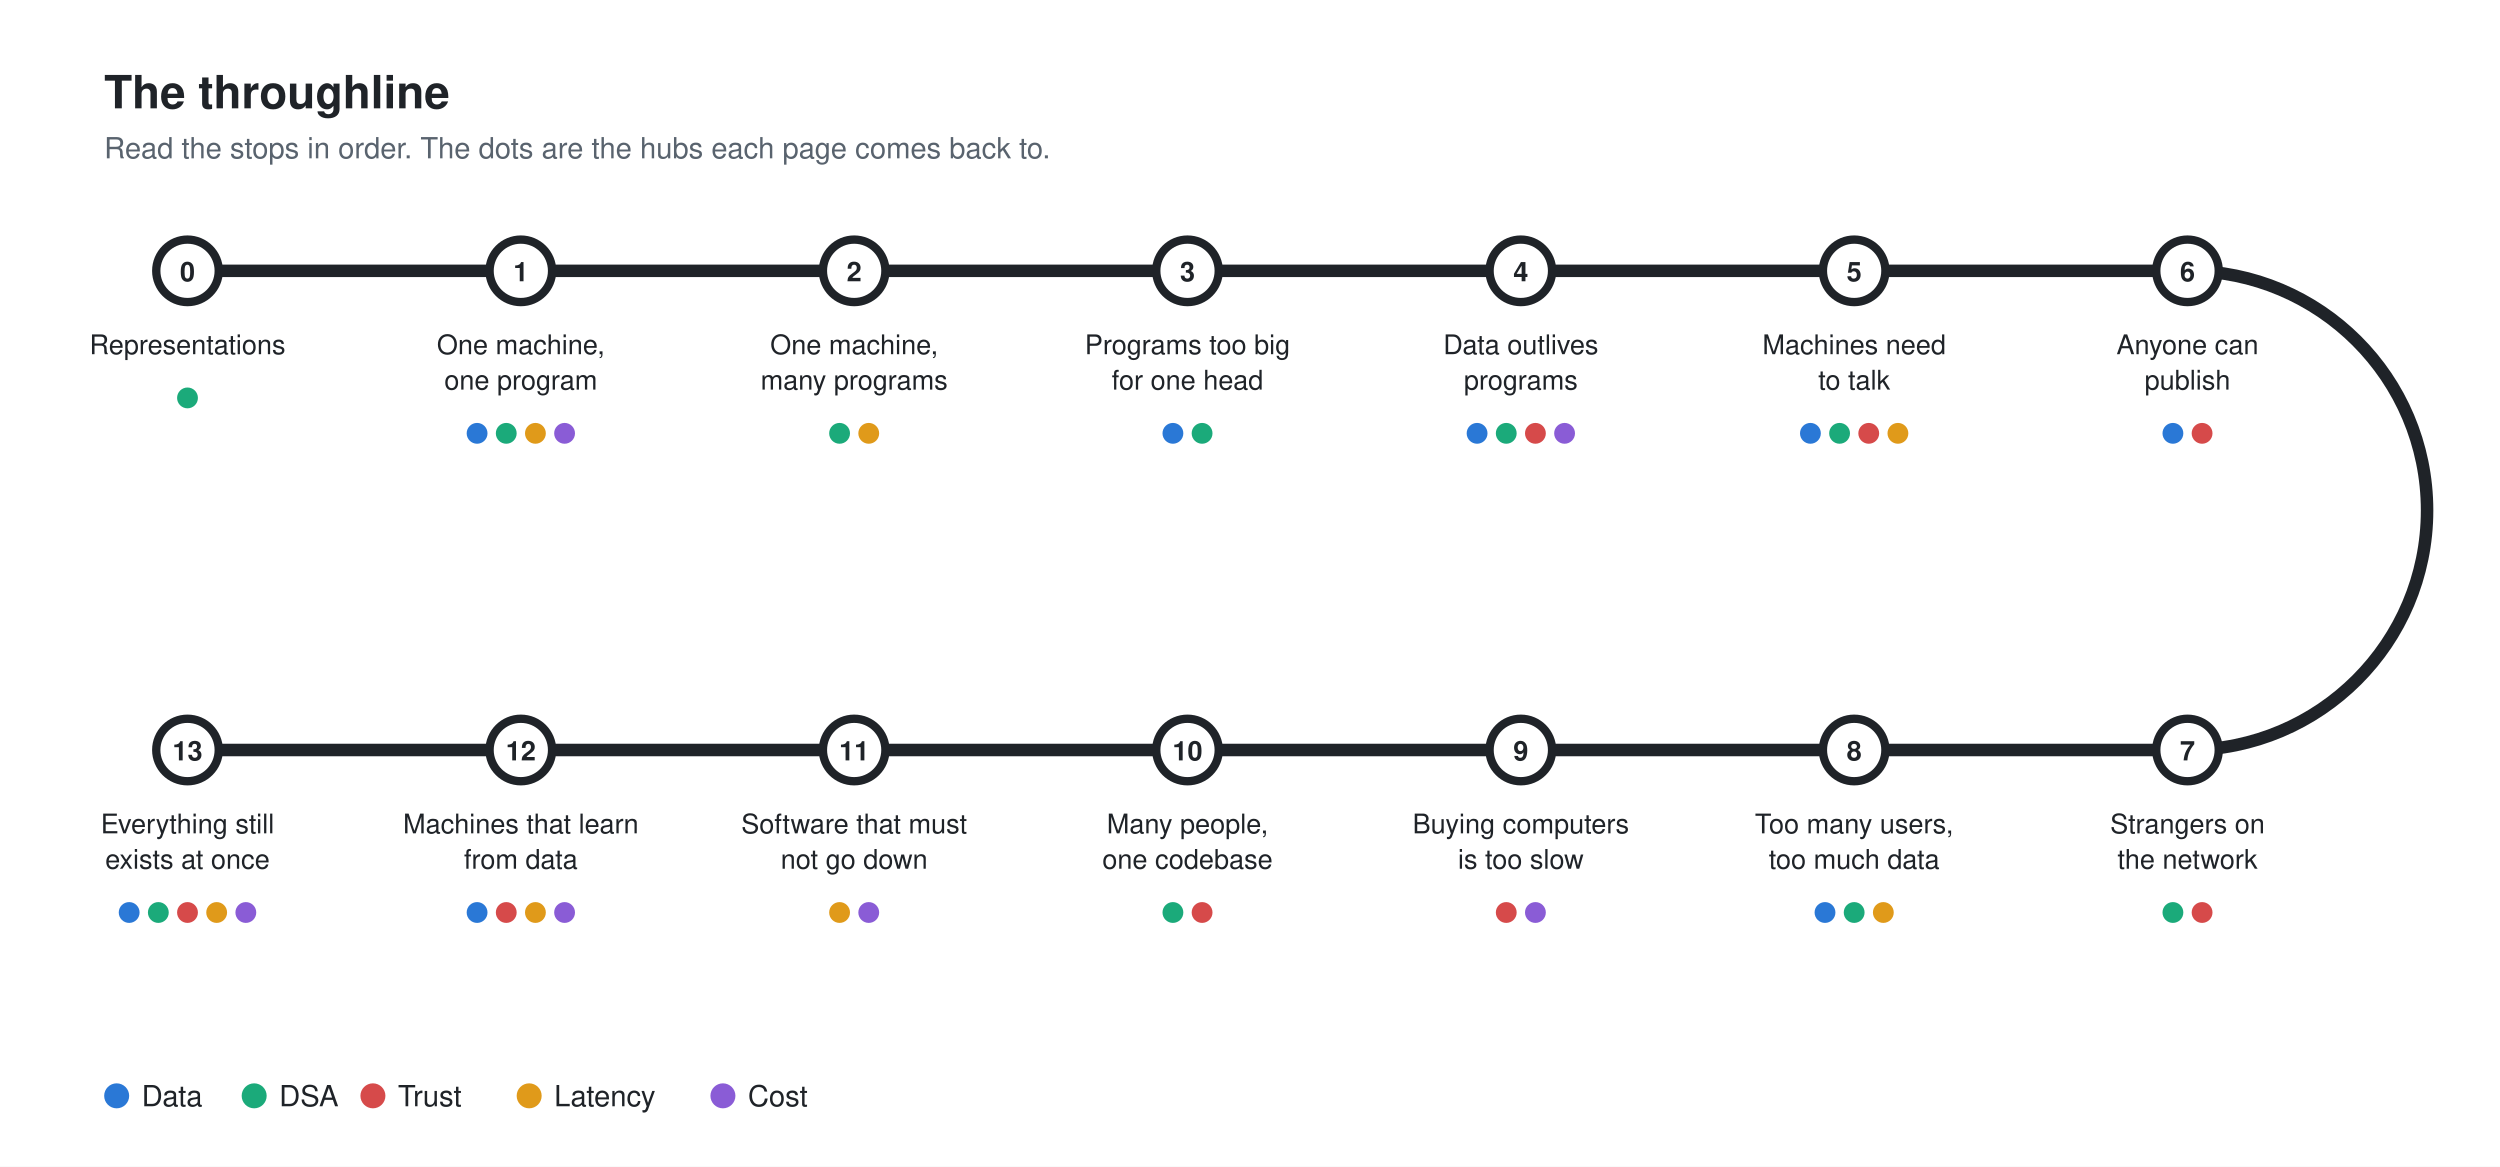
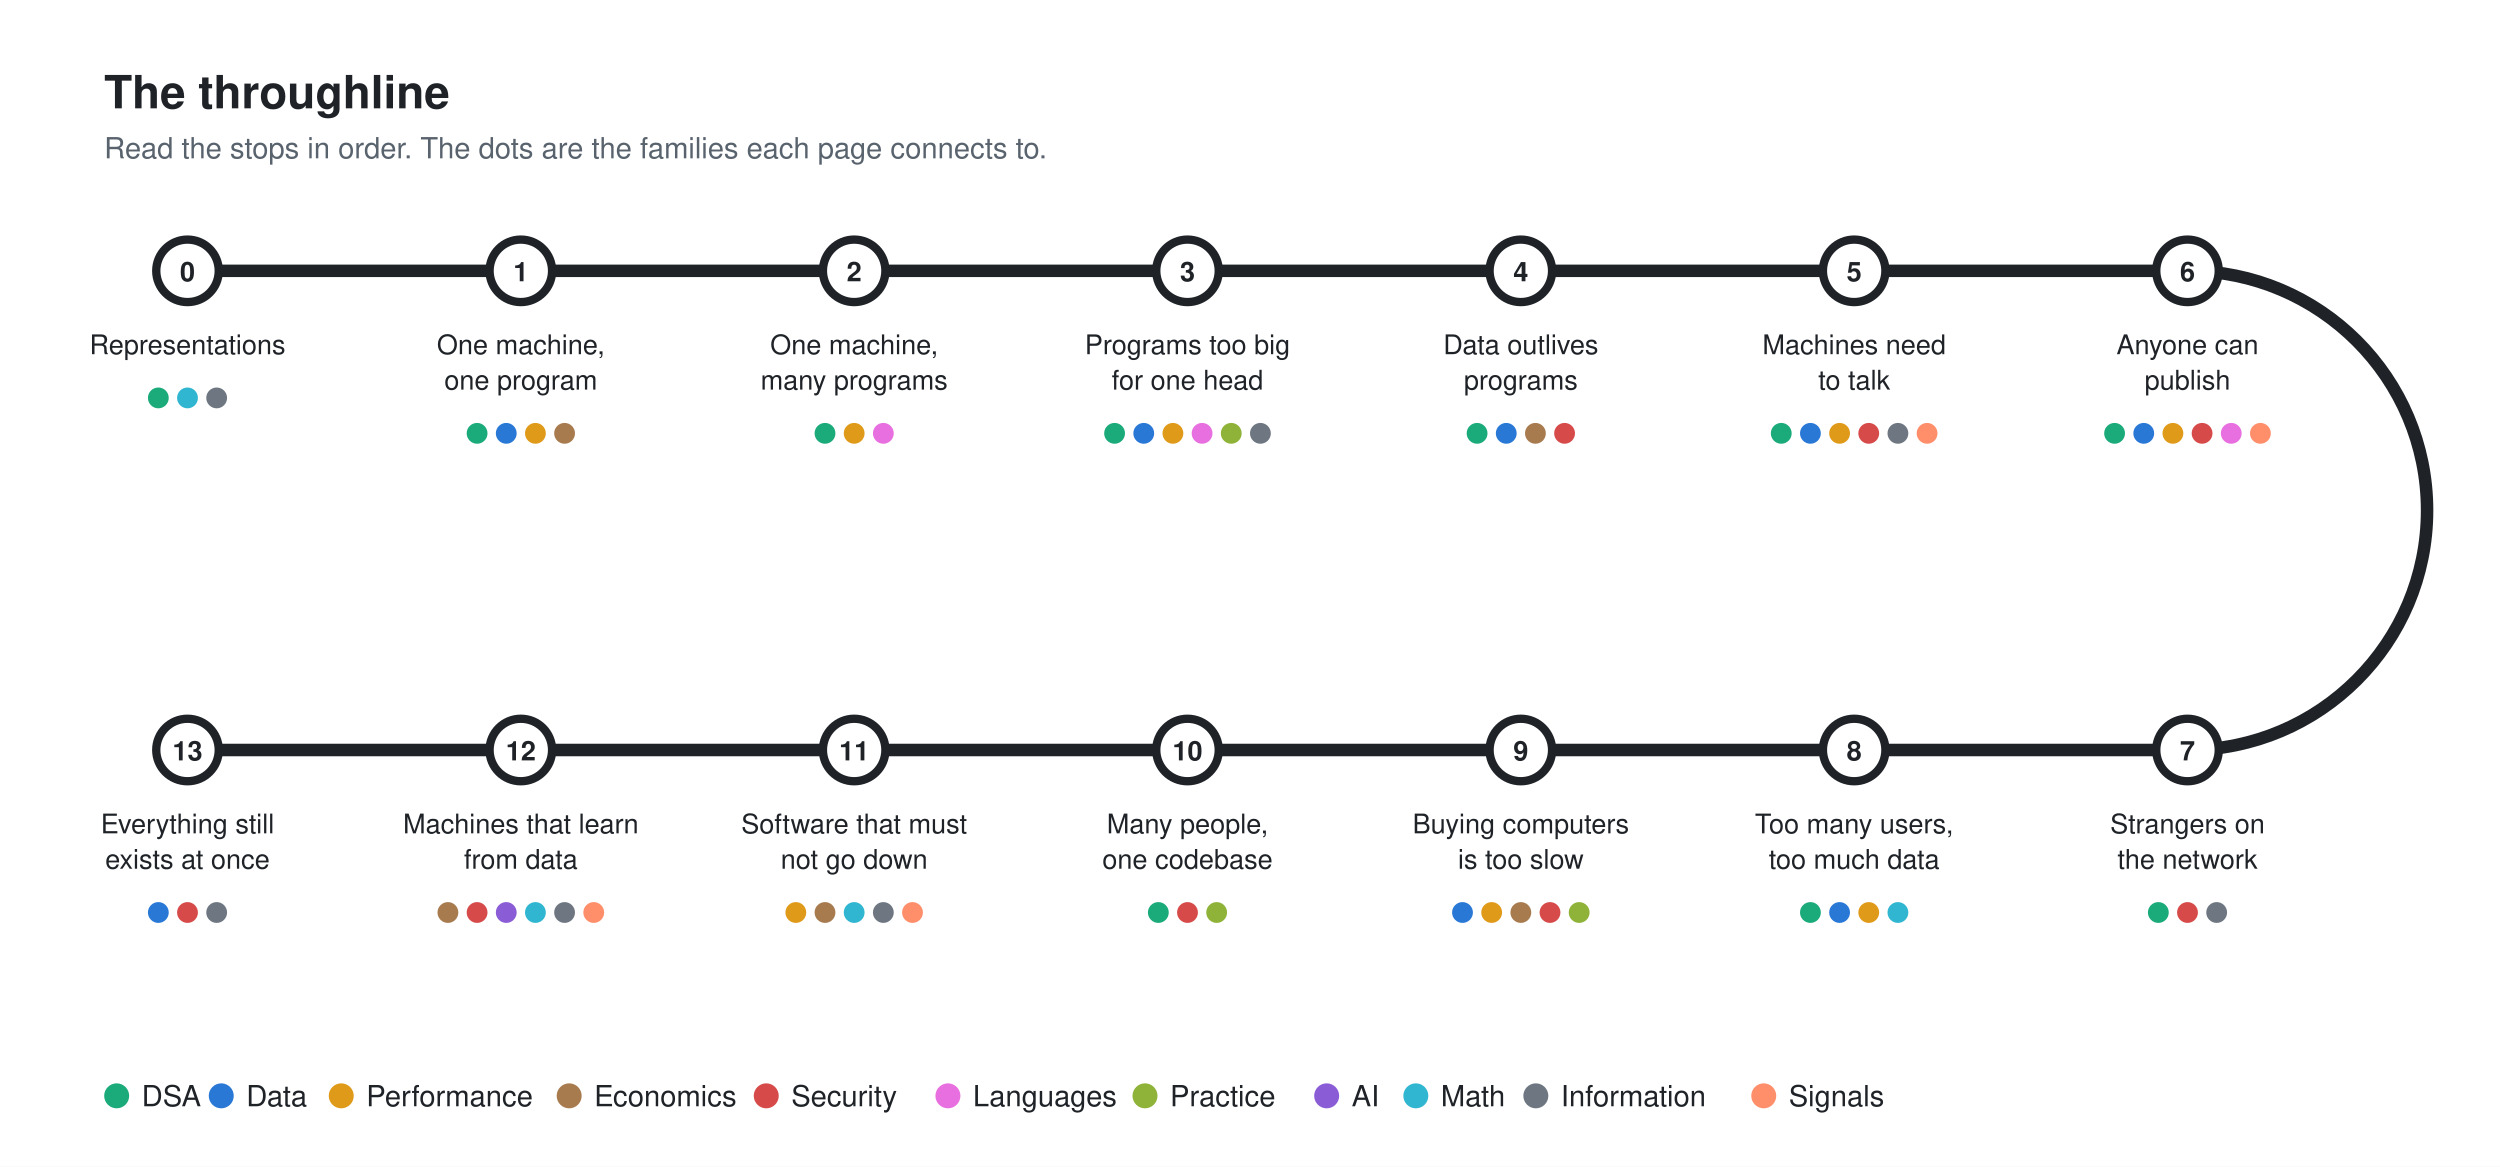
<svg xmlns="http://www.w3.org/2000/svg" viewBox="0 0 1200 560" width="1200" height="560" font-family="-apple-system, Segoe UI, Helvetica, Arial, sans-serif">
  <rect width="1200" height="560" fill="#ffffff" />
  <text x="50" y="52" font-size="22" font-weight="600" fill="#1f2328">The throughline</text>
-   <text x="50" y="76" font-size="14" fill="#59636e">Read the stops in order. The dots are the hubs each page comes back to.</text>
+   <text x="50" y="76" font-size="14" fill="#59636e">Read the stops in order. The dots are the families each page connects to.</text>
  <path d="M 90.0 130 H 1050.0 A 115.0 115.0 0 0 1 1050.0 360 H 90.0" fill="none" stroke="#1f2328" stroke-width="6" stroke-linecap="round" />
  <circle cx="90.0" cy="130" r="15" fill="#ffffff" stroke="#1f2328" stroke-width="4" />
  <text x="90.0" y="135" font-size="13" font-weight="700" text-anchor="middle" fill="#1f2328">0</text>
  <text x="90.0" y="170" font-size="13" text-anchor="middle" fill="#1f2328">Representations</text>
-   <circle cx="90.0" cy="191" r="5" fill="#1baa7a" />
+   <circle cx="76.0" cy="191" r="5" fill="#1baa7a" />
+   <circle cx="90.0" cy="191" r="5" fill="#31b6d1" />
+   <circle cx="104.0" cy="191" r="5" fill="#6e7781" />
  <circle cx="250.0" cy="130" r="15" fill="#ffffff" stroke="#1f2328" stroke-width="4" />
  <text x="250.0" y="135" font-size="13" font-weight="700" text-anchor="middle" fill="#1f2328">1</text>
  <text x="250.0" y="170" font-size="13" text-anchor="middle" fill="#1f2328">One machine,</text>
  <text x="250.0" y="187" font-size="13" text-anchor="middle" fill="#1f2328">one program</text>
-   <circle cx="229.0" cy="208" r="5" fill="#2a78d6" />
-   <circle cx="243.0" cy="208" r="5" fill="#1baa7a" />
+   <circle cx="229.0" cy="208" r="5" fill="#1baa7a" />
+   <circle cx="243.0" cy="208" r="5" fill="#2a78d6" />
  <circle cx="257.0" cy="208" r="5" fill="#e09a1a" />
-   <circle cx="271.0" cy="208" r="5" fill="#8a5cd6" />
+   <circle cx="271.0" cy="208" r="5" fill="#a87b4f" />
  <circle cx="410.0" cy="130" r="15" fill="#ffffff" stroke="#1f2328" stroke-width="4" />
  <text x="410.0" y="135" font-size="13" font-weight="700" text-anchor="middle" fill="#1f2328">2</text>
  <text x="410.0" y="170" font-size="13" text-anchor="middle" fill="#1f2328">One machine,</text>
  <text x="410.0" y="187" font-size="13" text-anchor="middle" fill="#1f2328">many programs</text>
-   <circle cx="403.0" cy="208" r="5" fill="#1baa7a" />
-   <circle cx="417.0" cy="208" r="5" fill="#e09a1a" />
+   <circle cx="396.0" cy="208" r="5" fill="#1baa7a" />
+   <circle cx="410.0" cy="208" r="5" fill="#e09a1a" />
+   <circle cx="424.0" cy="208" r="5" fill="#e86fe0" />
  <circle cx="570.0" cy="130" r="15" fill="#ffffff" stroke="#1f2328" stroke-width="4" />
  <text x="570.0" y="135" font-size="13" font-weight="700" text-anchor="middle" fill="#1f2328">3</text>
  <text x="570.0" y="170" font-size="13" text-anchor="middle" fill="#1f2328">Programs too big</text>
  <text x="570.0" y="187" font-size="13" text-anchor="middle" fill="#1f2328">for one head</text>
-   <circle cx="563.0" cy="208" r="5" fill="#2a78d6" />
-   <circle cx="577.0" cy="208" r="5" fill="#1baa7a" />
+   <circle cx="535.0" cy="208" r="5" fill="#1baa7a" />
+   <circle cx="549.0" cy="208" r="5" fill="#2a78d6" />
+   <circle cx="563.0" cy="208" r="5" fill="#e09a1a" />
+   <circle cx="577.0" cy="208" r="5" fill="#e86fe0" />
+   <circle cx="591.0" cy="208" r="5" fill="#8fb339" />
+   <circle cx="605.0" cy="208" r="5" fill="#6e7781" />
  <circle cx="730.0" cy="130" r="15" fill="#ffffff" stroke="#1f2328" stroke-width="4" />
  <text x="730.0" y="135" font-size="13" font-weight="700" text-anchor="middle" fill="#1f2328">4</text>
  <text x="730.0" y="170" font-size="13" text-anchor="middle" fill="#1f2328">Data outlives</text>
  <text x="730.0" y="187" font-size="13" text-anchor="middle" fill="#1f2328">programs</text>
-   <circle cx="709.0" cy="208" r="5" fill="#2a78d6" />
-   <circle cx="723.0" cy="208" r="5" fill="#1baa7a" />
-   <circle cx="737.0" cy="208" r="5" fill="#d64a4a" />
-   <circle cx="751.0" cy="208" r="5" fill="#8a5cd6" />
+   <circle cx="709.0" cy="208" r="5" fill="#1baa7a" />
+   <circle cx="723.0" cy="208" r="5" fill="#2a78d6" />
+   <circle cx="737.0" cy="208" r="5" fill="#a87b4f" />
+   <circle cx="751.0" cy="208" r="5" fill="#d64a4a" />
  <circle cx="890.0" cy="130" r="15" fill="#ffffff" stroke="#1f2328" stroke-width="4" />
  <text x="890.0" y="135" font-size="13" font-weight="700" text-anchor="middle" fill="#1f2328">5</text>
  <text x="890.0" y="170" font-size="13" text-anchor="middle" fill="#1f2328">Machines need</text>
  <text x="890.0" y="187" font-size="13" text-anchor="middle" fill="#1f2328">to talk</text>
+   <circle cx="855.0" cy="208" r="5" fill="#1baa7a" />
  <circle cx="869.0" cy="208" r="5" fill="#2a78d6" />
-   <circle cx="883.0" cy="208" r="5" fill="#1baa7a" />
+   <circle cx="883.0" cy="208" r="5" fill="#e09a1a" />
  <circle cx="897.0" cy="208" r="5" fill="#d64a4a" />
-   <circle cx="911.0" cy="208" r="5" fill="#e09a1a" />
+   <circle cx="911.0" cy="208" r="5" fill="#6e7781" />
+   <circle cx="925.0" cy="208" r="5" fill="#ff8f6b" />
  <circle cx="1050.0" cy="130" r="15" fill="#ffffff" stroke="#1f2328" stroke-width="4" />
  <text x="1050.0" y="135" font-size="13" font-weight="700" text-anchor="middle" fill="#1f2328">6</text>
  <text x="1050.0" y="170" font-size="13" text-anchor="middle" fill="#1f2328">Anyone can</text>
  <text x="1050.0" y="187" font-size="13" text-anchor="middle" fill="#1f2328">publish</text>
-   <circle cx="1043.0" cy="208" r="5" fill="#2a78d6" />
+   <circle cx="1015.0" cy="208" r="5" fill="#1baa7a" />
+   <circle cx="1029.0" cy="208" r="5" fill="#2a78d6" />
+   <circle cx="1043.0" cy="208" r="5" fill="#e09a1a" />
  <circle cx="1057.0" cy="208" r="5" fill="#d64a4a" />
+   <circle cx="1071.0" cy="208" r="5" fill="#e86fe0" />
+   <circle cx="1085.0" cy="208" r="5" fill="#ff8f6b" />
  <circle cx="1050.0" cy="360" r="15" fill="#ffffff" stroke="#1f2328" stroke-width="4" />
  <text x="1050.0" y="365" font-size="13" font-weight="700" text-anchor="middle" fill="#1f2328">7</text>
  <text x="1050.0" y="400" font-size="13" text-anchor="middle" fill="#1f2328">Strangers on</text>
  <text x="1050.0" y="417" font-size="13" text-anchor="middle" fill="#1f2328">the network</text>
-   <circle cx="1043.0" cy="438" r="5" fill="#1baa7a" />
-   <circle cx="1057.0" cy="438" r="5" fill="#d64a4a" />
+   <circle cx="1036.0" cy="438" r="5" fill="#1baa7a" />
+   <circle cx="1050.0" cy="438" r="5" fill="#d64a4a" />
+   <circle cx="1064.0" cy="438" r="5" fill="#6e7781" />
  <circle cx="890.0" cy="360" r="15" fill="#ffffff" stroke="#1f2328" stroke-width="4" />
  <text x="890.0" y="365" font-size="13" font-weight="700" text-anchor="middle" fill="#1f2328">8</text>
  <text x="890.0" y="400" font-size="13" text-anchor="middle" fill="#1f2328">Too many users,</text>
  <text x="890.0" y="417" font-size="13" text-anchor="middle" fill="#1f2328">too much data</text>
-   <circle cx="876.0" cy="438" r="5" fill="#2a78d6" />
-   <circle cx="890.0" cy="438" r="5" fill="#1baa7a" />
-   <circle cx="904.0" cy="438" r="5" fill="#e09a1a" />
+   <circle cx="869.0" cy="438" r="5" fill="#1baa7a" />
+   <circle cx="883.0" cy="438" r="5" fill="#2a78d6" />
+   <circle cx="897.0" cy="438" r="5" fill="#e09a1a" />
+   <circle cx="911.0" cy="438" r="5" fill="#31b6d1" />
  <circle cx="730.0" cy="360" r="15" fill="#ffffff" stroke="#1f2328" stroke-width="4" />
  <text x="730.0" y="365" font-size="13" font-weight="700" text-anchor="middle" fill="#1f2328">9</text>
  <text x="730.0" y="400" font-size="13" text-anchor="middle" fill="#1f2328">Buying computers</text>
  <text x="730.0" y="417" font-size="13" text-anchor="middle" fill="#1f2328">is too slow</text>
-   <circle cx="723.0" cy="438" r="5" fill="#d64a4a" />
-   <circle cx="737.0" cy="438" r="5" fill="#8a5cd6" />
+   <circle cx="702.0" cy="438" r="5" fill="#2a78d6" />
+   <circle cx="716.0" cy="438" r="5" fill="#e09a1a" />
+   <circle cx="730.0" cy="438" r="5" fill="#a87b4f" />
+   <circle cx="744.0" cy="438" r="5" fill="#d64a4a" />
+   <circle cx="758.0" cy="438" r="5" fill="#8fb339" />
  <circle cx="570.0" cy="360" r="15" fill="#ffffff" stroke="#1f2328" stroke-width="4" />
  <text x="570.0" y="365" font-size="13" font-weight="700" text-anchor="middle" fill="#1f2328">10</text>
  <text x="570.0" y="400" font-size="13" text-anchor="middle" fill="#1f2328">Many people,</text>
  <text x="570.0" y="417" font-size="13" text-anchor="middle" fill="#1f2328">one codebase</text>
-   <circle cx="563.0" cy="438" r="5" fill="#1baa7a" />
-   <circle cx="577.0" cy="438" r="5" fill="#d64a4a" />
+   <circle cx="556.0" cy="438" r="5" fill="#1baa7a" />
+   <circle cx="570.0" cy="438" r="5" fill="#d64a4a" />
+   <circle cx="584.0" cy="438" r="5" fill="#8fb339" />
  <circle cx="410.0" cy="360" r="15" fill="#ffffff" stroke="#1f2328" stroke-width="4" />
  <text x="410.0" y="365" font-size="13" font-weight="700" text-anchor="middle" fill="#1f2328">11</text>
  <text x="410.0" y="400" font-size="13" text-anchor="middle" fill="#1f2328">Software that must</text>
  <text x="410.0" y="417" font-size="13" text-anchor="middle" fill="#1f2328">not go down</text>
-   <circle cx="403.0" cy="438" r="5" fill="#e09a1a" />
-   <circle cx="417.0" cy="438" r="5" fill="#8a5cd6" />
+   <circle cx="382.0" cy="438" r="5" fill="#e09a1a" />
+   <circle cx="396.0" cy="438" r="5" fill="#a87b4f" />
+   <circle cx="410.0" cy="438" r="5" fill="#31b6d1" />
+   <circle cx="424.0" cy="438" r="5" fill="#6e7781" />
+   <circle cx="438.0" cy="438" r="5" fill="#ff8f6b" />
  <circle cx="250.0" cy="360" r="15" fill="#ffffff" stroke="#1f2328" stroke-width="4" />
  <text x="250.0" y="365" font-size="13" font-weight="700" text-anchor="middle" fill="#1f2328">12</text>
  <text x="250.0" y="400" font-size="13" text-anchor="middle" fill="#1f2328">Machines that learn</text>
  <text x="250.0" y="417" font-size="13" text-anchor="middle" fill="#1f2328">from data</text>
-   <circle cx="229.0" cy="438" r="5" fill="#2a78d6" />
-   <circle cx="243.0" cy="438" r="5" fill="#d64a4a" />
-   <circle cx="257.0" cy="438" r="5" fill="#e09a1a" />
-   <circle cx="271.0" cy="438" r="5" fill="#8a5cd6" />
+   <circle cx="215.0" cy="438" r="5" fill="#a87b4f" />
+   <circle cx="229.0" cy="438" r="5" fill="#d64a4a" />
+   <circle cx="243.0" cy="438" r="5" fill="#8a5cd6" />
+   <circle cx="257.0" cy="438" r="5" fill="#31b6d1" />
+   <circle cx="271.0" cy="438" r="5" fill="#6e7781" />
+   <circle cx="285.0" cy="438" r="5" fill="#ff8f6b" />
  <circle cx="90.0" cy="360" r="15" fill="#ffffff" stroke="#1f2328" stroke-width="4" />
  <text x="90.0" y="365" font-size="13" font-weight="700" text-anchor="middle" fill="#1f2328">13</text>
  <text x="90.0" y="400" font-size="13" text-anchor="middle" fill="#1f2328">Everything still</text>
  <text x="90.0" y="417" font-size="13" text-anchor="middle" fill="#1f2328">exists at once</text>
-   <circle cx="62.0" cy="438" r="5" fill="#2a78d6" />
-   <circle cx="76.0" cy="438" r="5" fill="#1baa7a" />
+   <circle cx="76.0" cy="438" r="5" fill="#2a78d6" />
  <circle cx="90.0" cy="438" r="5" fill="#d64a4a" />
-   <circle cx="104.0" cy="438" r="5" fill="#e09a1a" />
-   <circle cx="118.0" cy="438" r="5" fill="#8a5cd6" />
-   <circle cx="56" cy="526" r="6" fill="#2a78d6" />
-   <text x="68" y="531" font-size="14" fill="#1f2328">Data</text>
-   <circle cx="122" cy="526" r="6" fill="#1baa7a" />
-   <text x="134" y="531" font-size="14" fill="#1f2328">DSA</text>
-   <circle cx="179" cy="526" r="6" fill="#d64a4a" />
-   <text x="191" y="531" font-size="14" fill="#1f2328">Trust</text>
-   <circle cx="254" cy="526" r="6" fill="#e09a1a" />
-   <text x="266" y="531" font-size="14" fill="#1f2328">Latency</text>
-   <circle cx="347" cy="526" r="6" fill="#8a5cd6" />
-   <text x="359" y="531" font-size="14" fill="#1f2328">Cost</text>
+   <circle cx="104.0" cy="438" r="5" fill="#6e7781" />
+   <circle cx="56" cy="526" r="6" fill="#1baa7a" />
+   <text x="68" y="531" font-size="14" fill="#1f2328">DSA</text>
+   <circle cx="106.2" cy="526" r="6" fill="#2a78d6" />
+   <text x="118.2" y="531" font-size="14" fill="#1f2328">Data</text>
+   <circle cx="163.8" cy="526" r="6" fill="#e09a1a" />
+   <text x="175.8" y="531" font-size="14" fill="#1f2328">Performance</text>
+   <circle cx="273.2" cy="526" r="6" fill="#a87b4f" />
+   <text x="285.2" y="531" font-size="14" fill="#1f2328">Economics</text>
+   <circle cx="367.8" cy="526" r="6" fill="#d64a4a" />
+   <text x="379.8" y="531" font-size="14" fill="#1f2328">Security</text>
+   <circle cx="455" cy="526" r="6" fill="#e86fe0" />
+   <text x="467" y="531" font-size="14" fill="#1f2328">Languages</text>
+   <circle cx="549.6" cy="526" r="6" fill="#8fb339" />
+   <text x="561.6" y="531" font-size="14" fill="#1f2328">Practice</text>
+   <circle cx="636.8" cy="526" r="6" fill="#8a5cd6" />
+   <text x="648.8" y="531" font-size="14" fill="#1f2328">AI</text>
+   <circle cx="679.6" cy="526" r="6" fill="#31b6d1" />
+   <text x="691.6" y="531" font-size="14" fill="#1f2328">Math</text>
+   <circle cx="737.2" cy="526" r="6" fill="#6e7781" />
+   <text x="749.2" y="531" font-size="14" fill="#1f2328">Information</text>
+   <circle cx="846.6" cy="526" r="6" fill="#ff8f6b" />
+   <text x="858.6" y="531" font-size="14" fill="#1f2328">Signals</text>
</svg>
